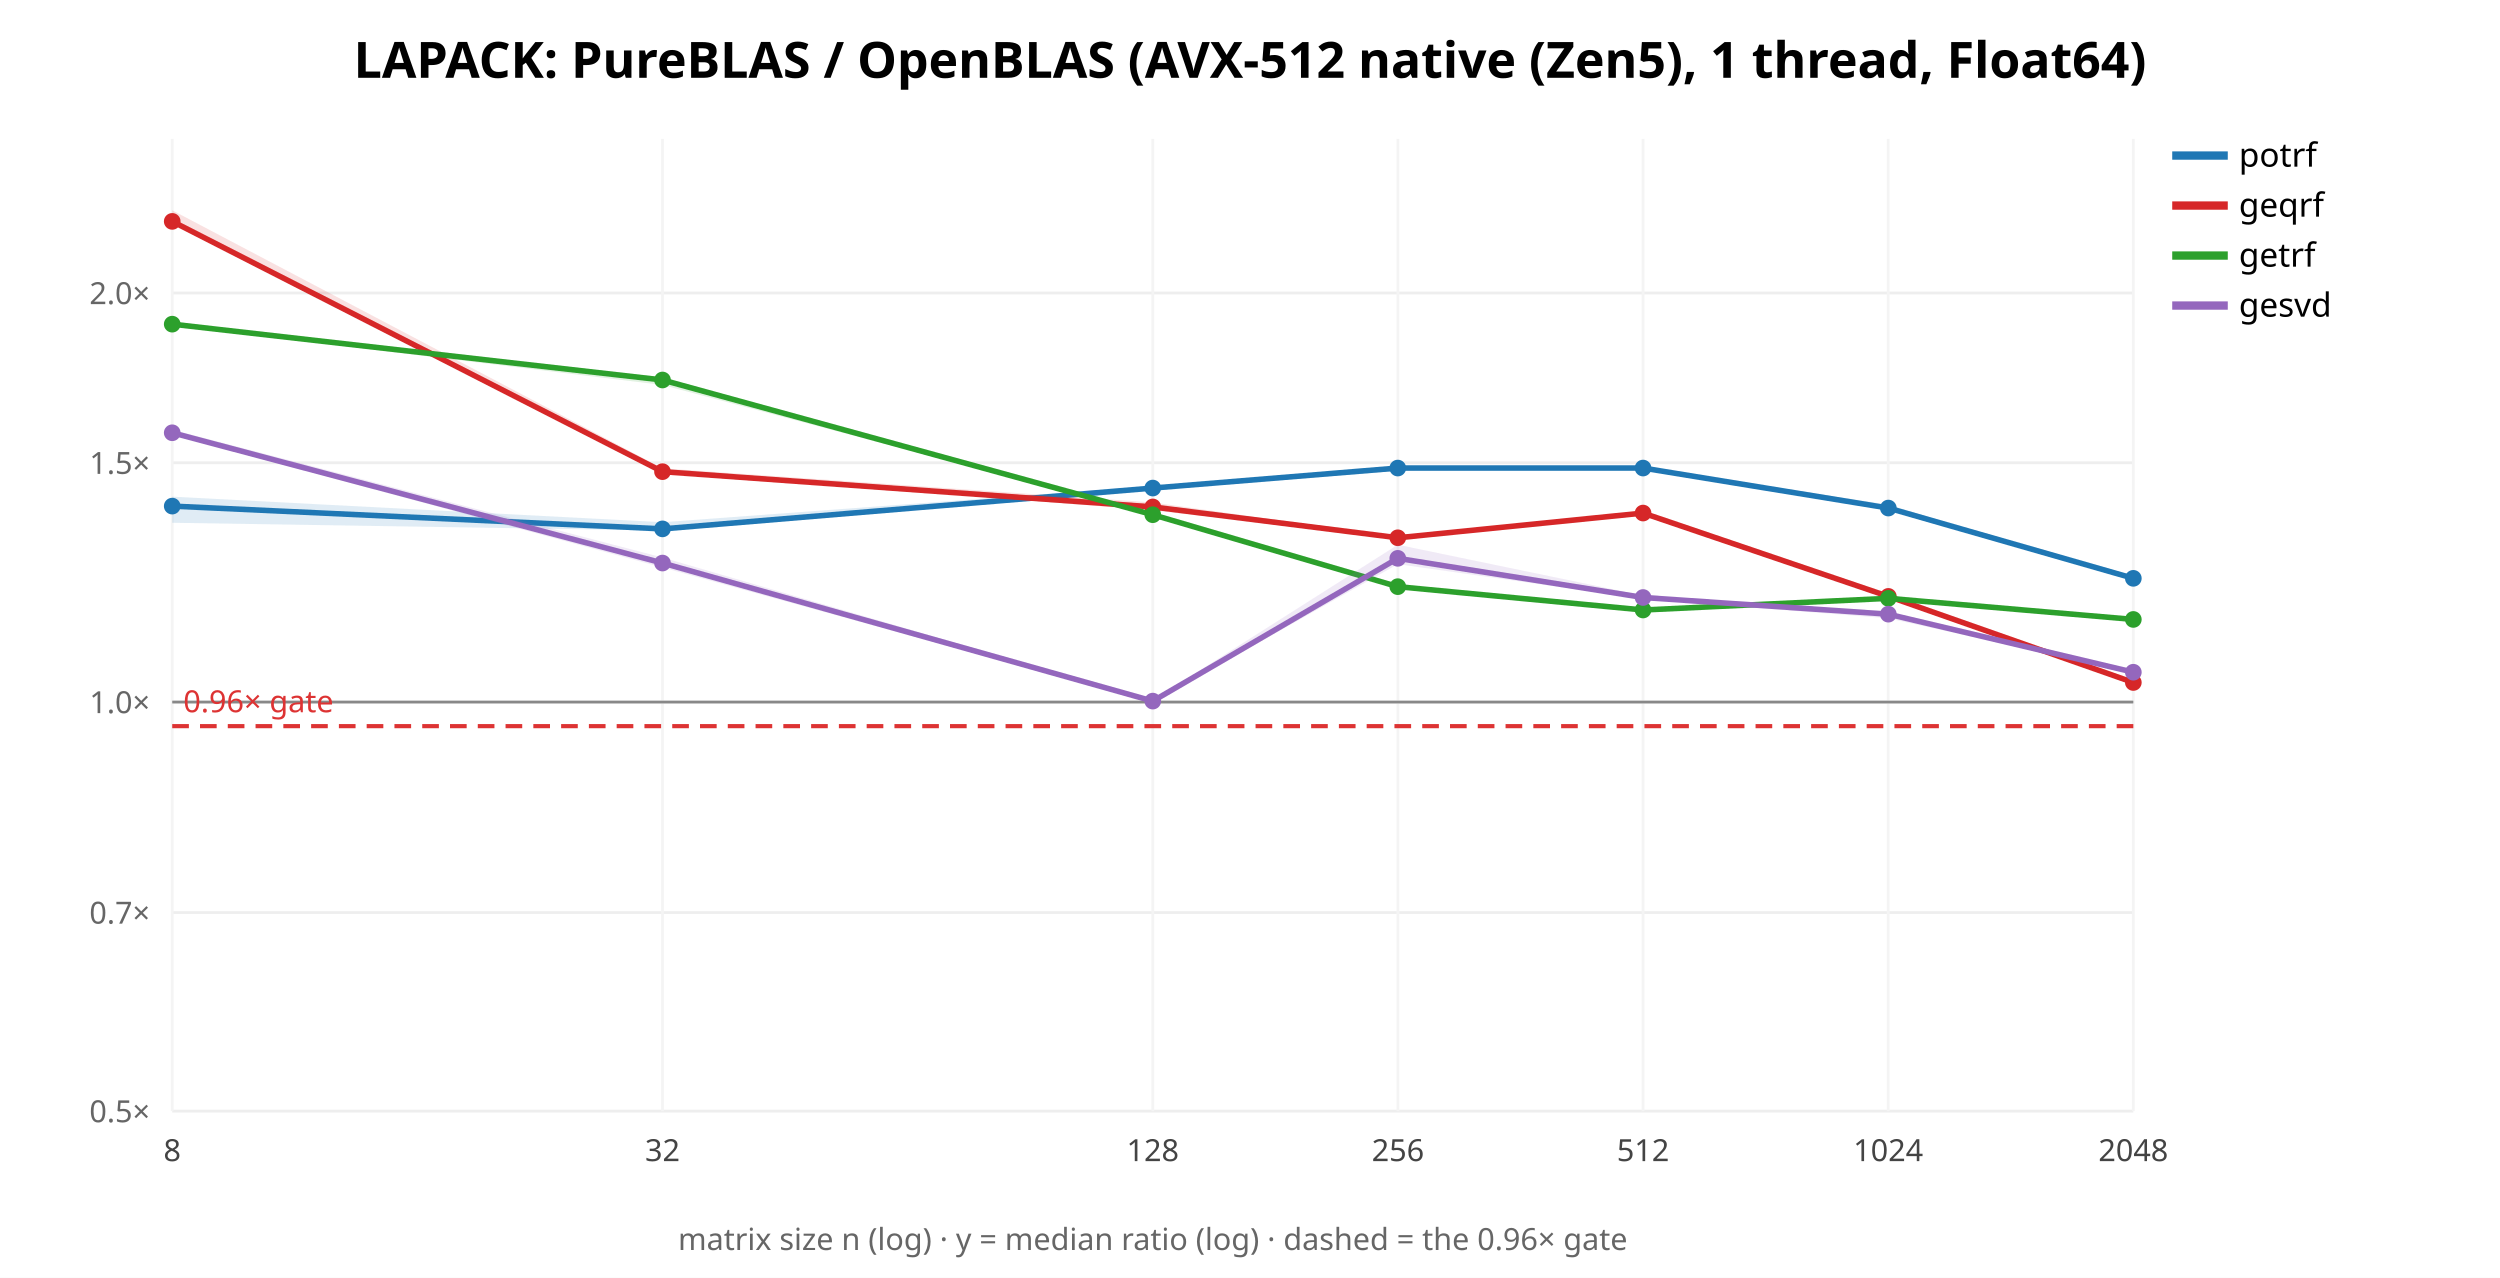
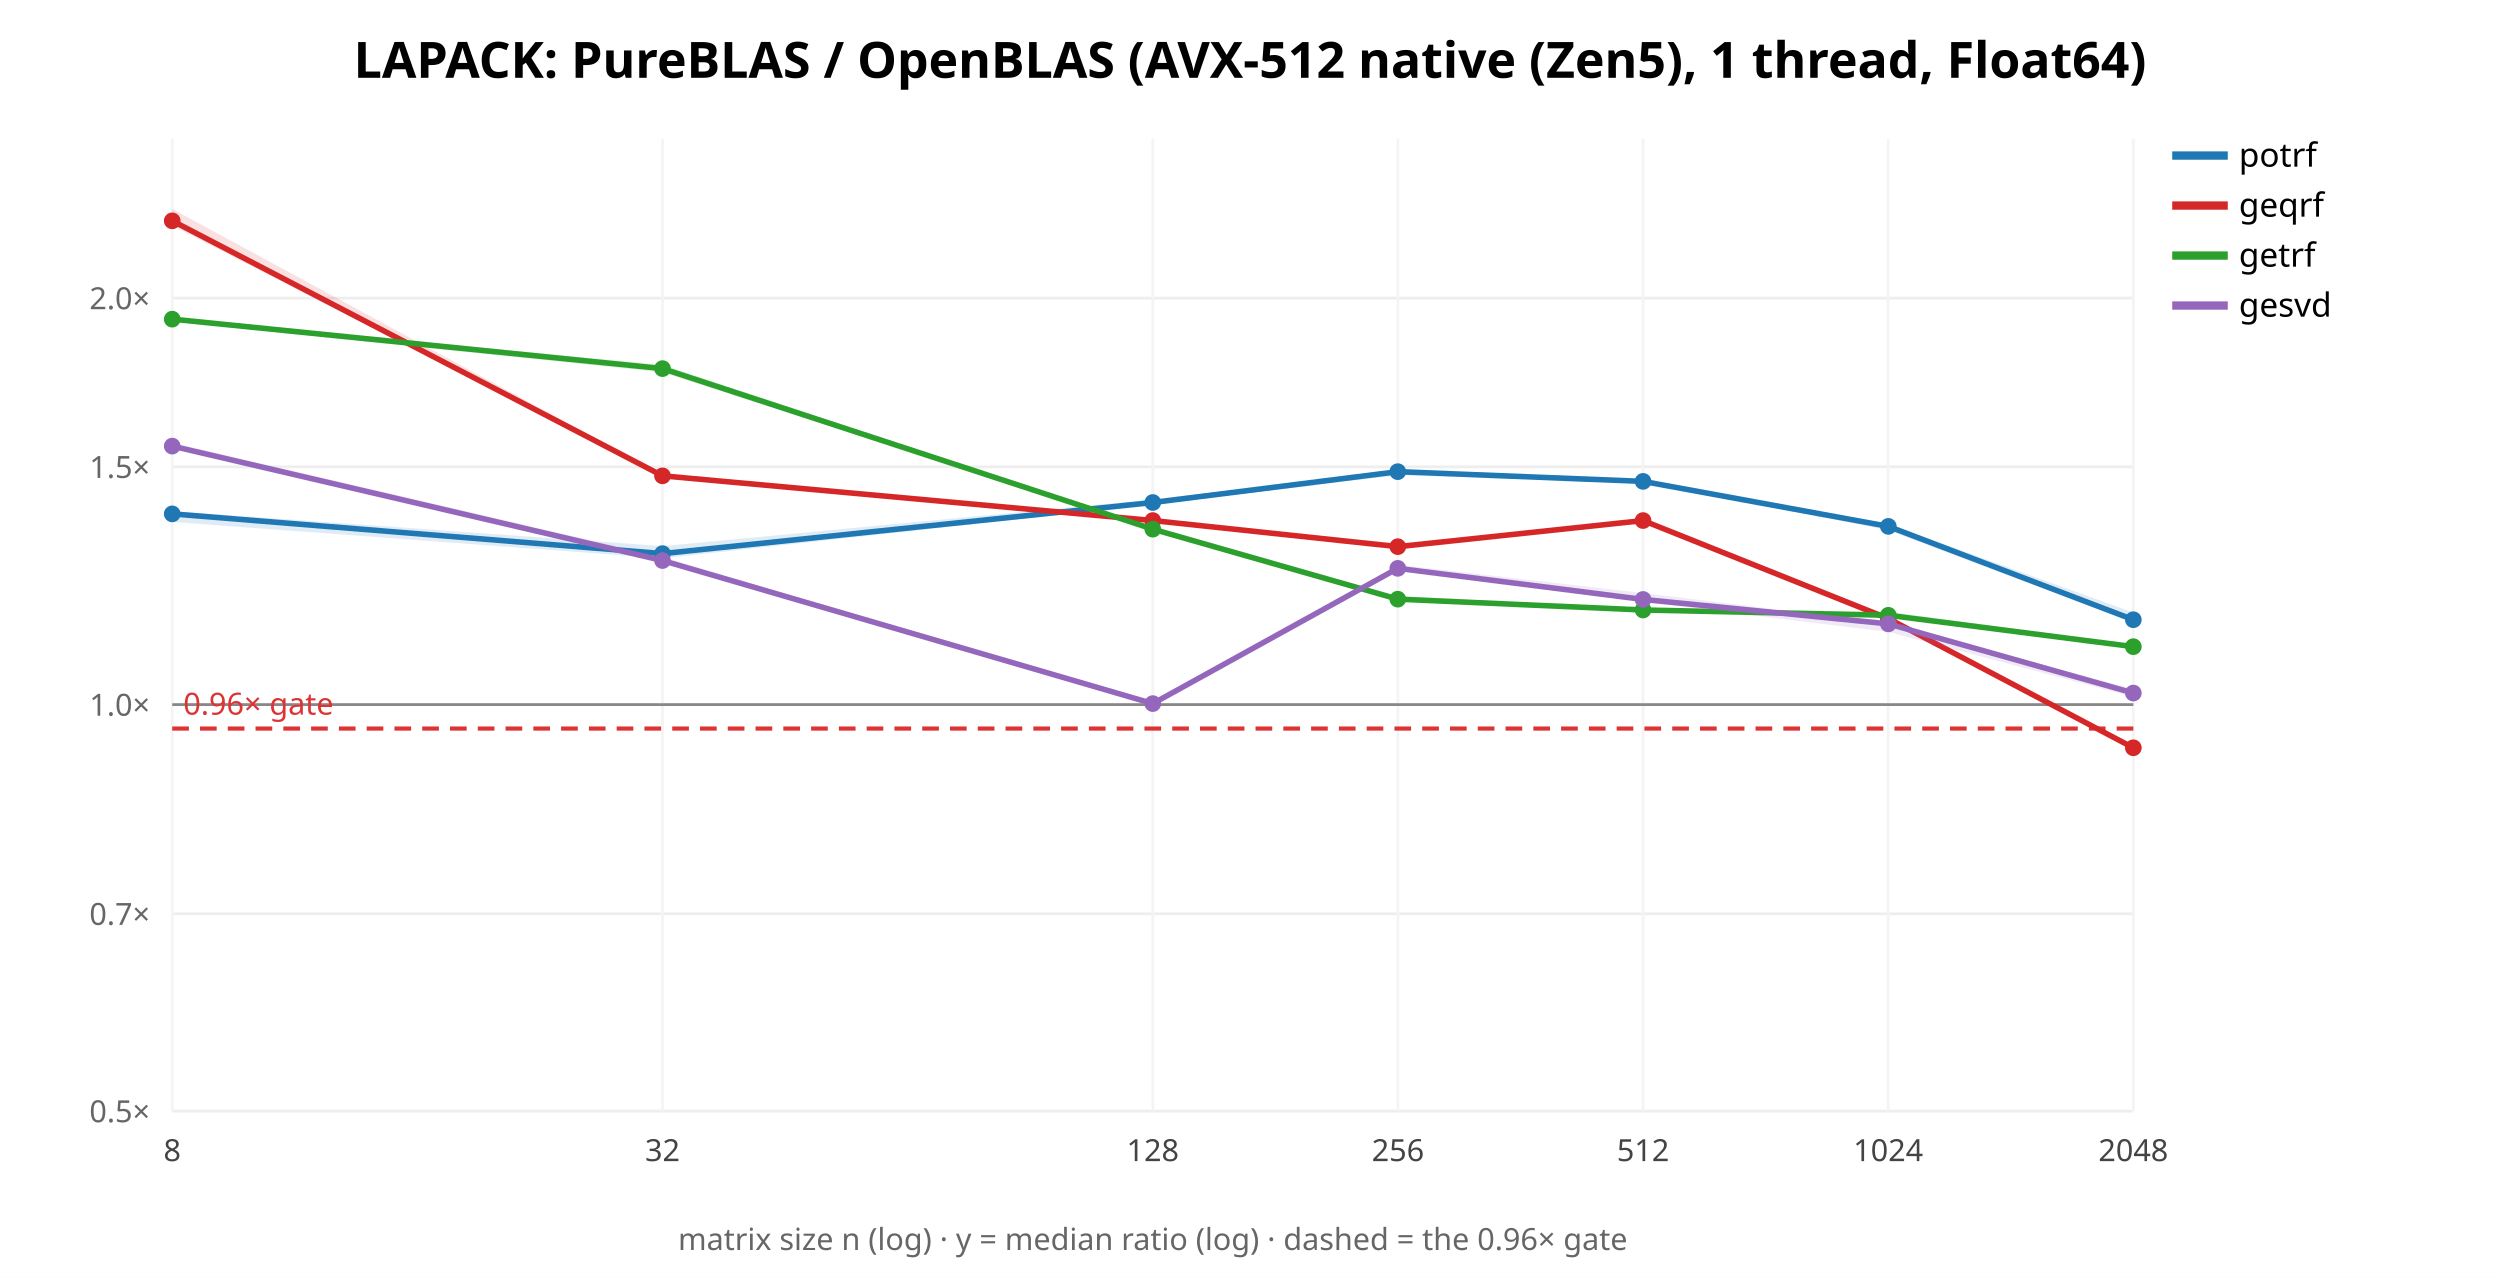
<svg xmlns="http://www.w3.org/2000/svg" width="900" height="460" font-family="sans-serif">
  <rect width="900" height="460" fill="white" />
  <text x="450.0" y="28" text-anchor="middle" font-size="18" font-weight="bold">LAPACK: PureBLAS / OpenBLAS (AVX-512 native (Zen5), 1 thread, Float64)</text>
  <line x1="62" y1="400.0" x2="768" y2="400.0" stroke="#eee" />
  <text x="54" y="404.0" text-anchor="end" font-size="11" fill="#666">0.5×</text>
-   <line x1="62" y1="328.516" x2="768" y2="328.516" stroke="#eee" />
-   <text x="54" y="332.516" text-anchor="end" font-size="11" fill="#666">0.7×</text>
-   <line x1="62" y1="252.74" x2="768" y2="252.74" stroke="#eee" />
-   <text x="54" y="256.74" text-anchor="end" font-size="11" fill="#666">1.0×</text>
-   <line x1="62" y1="166.599" x2="768" y2="166.599" stroke="#eee" />
-   <text x="54" y="170.599" text-anchor="end" font-size="11" fill="#666">1.5×</text>
-   <line x1="62" y1="105.48" x2="768" y2="105.48" stroke="#eee" />
-   <text x="54" y="109.48" text-anchor="end" font-size="11" fill="#666">2.0×</text>
+   <line x1="62" y1="328.962" x2="768" y2="328.962" stroke="#eee" />
+   <text x="54" y="332.962" text-anchor="end" font-size="11" fill="#666">0.7×</text>
+   <line x1="62" y1="253.659" x2="768" y2="253.659" stroke="#eee" />
+   <text x="54" y="257.659" text-anchor="end" font-size="11" fill="#666">1.0×</text>
+   <line x1="62" y1="168.056" x2="768" y2="168.056" stroke="#eee" />
+   <text x="54" y="172.056" text-anchor="end" font-size="11" fill="#666">1.5×</text>
+   <line x1="62" y1="107.319" x2="768" y2="107.319" stroke="#eee" />
+   <text x="54" y="111.319" text-anchor="end" font-size="11" fill="#666">2.0×</text>
  <line x1="62.0" y1="50" x2="62.0" y2="400" stroke="#f4f4f4" />
  <text x="62.0" y="418" text-anchor="middle" font-size="11" fill="#444">8</text>
  <line x1="238.5" y1="50" x2="238.5" y2="400" stroke="#f4f4f4" />
  <text x="238.5" y="418" text-anchor="middle" font-size="11" fill="#444">32</text>
  <line x1="415.0" y1="50" x2="415.0" y2="400" stroke="#f4f4f4" />
  <text x="415.0" y="418" text-anchor="middle" font-size="11" fill="#444">128</text>
  <line x1="503.25" y1="50" x2="503.25" y2="400" stroke="#f4f4f4" />
  <text x="503.25" y="418" text-anchor="middle" font-size="11" fill="#444">256</text>
  <line x1="591.5" y1="50" x2="591.5" y2="400" stroke="#f4f4f4" />
  <text x="591.5" y="418" text-anchor="middle" font-size="11" fill="#444">512</text>
  <line x1="679.75" y1="50" x2="679.75" y2="400" stroke="#f4f4f4" />
  <text x="679.75" y="418" text-anchor="middle" font-size="11" fill="#444">1024</text>
  <line x1="768.0" y1="50" x2="768.0" y2="400" stroke="#f4f4f4" />
  <text x="768.0" y="418" text-anchor="middle" font-size="11" fill="#444">2048</text>
-   <line x1="62" y1="252.74" x2="768" y2="252.74" stroke="#888" />
-   <line x1="62" y1="261.413" x2="768" y2="261.413" stroke="#d33" stroke-width="1.5" stroke-dasharray="6 4" />
-   <text x="66" y="256.413" font-size="11" fill="#d33">0.96× gate</text>
-   <polygon points="62.0,178.8 238.5,188.0 415.0,175.0 503.2,167.7 591.5,168.1 679.8,181.7 768.0,208.1 768.0,208.3 679.8,183.4 591.5,168.8 503.2,169.5 415.0,176.4 238.5,191.0 62.0,188.2" fill="#1f77b4" opacity="0.14" stroke="none" />
-   <polyline points="62.0,182.2 238.5,190.4 415.0,175.7 503.2,168.5 591.5,168.5 679.8,182.9 768.0,208.2" fill="none" stroke="#1f77b4" stroke-width="2" />
-   <circle cx="62.0" cy="182.2" r="3" fill="#1f77b4" />
-   <circle cx="238.5" cy="190.4" r="3" fill="#1f77b4" />
-   <circle cx="415.0" cy="175.7" r="3" fill="#1f77b4" />
-   <circle cx="503.2" cy="168.5" r="3" fill="#1f77b4" />
-   <circle cx="591.5" cy="168.5" r="3" fill="#1f77b4" />
-   <circle cx="679.8" cy="182.9" r="3" fill="#1f77b4" />
-   <circle cx="768.0" cy="208.2" r="3" fill="#1f77b4" />
+   <line x1="62" y1="253.659" x2="768" y2="253.659" stroke="#888" />
+   <line x1="62" y1="262.278" x2="768" y2="262.278" stroke="#d33" stroke-width="1.5" stroke-dasharray="6 4" />
+   <text x="66" y="257.278" font-size="11" fill="#d33">0.96× gate</text>
+   <polygon points="62.0,184.0 238.5,196.6 415.0,179.8 503.2,169.5 591.5,172.9 679.8,188.7 768.0,220.5 768.0,224.1 679.8,190.9 591.5,173.5 503.2,171.1 415.0,181.6 238.5,201.0 62.0,187.9" fill="#1f77b4" opacity="0.14" stroke="none" />
+   <polyline points="62.0,185.0 238.5,199.3 415.0,180.9 503.2,169.8 591.5,173.3 679.8,189.5 768.0,223.1" fill="none" stroke="#1f77b4" stroke-width="2" />
+   <circle cx="62.0" cy="185.0" r="3" fill="#1f77b4" />
+   <circle cx="238.5" cy="199.3" r="3" fill="#1f77b4" />
+   <circle cx="415.0" cy="180.9" r="3" fill="#1f77b4" />
+   <circle cx="503.2" cy="169.8" r="3" fill="#1f77b4" />
+   <circle cx="591.5" cy="173.3" r="3" fill="#1f77b4" />
+   <circle cx="679.8" cy="189.5" r="3" fill="#1f77b4" />
+   <circle cx="768.0" cy="223.1" r="3" fill="#1f77b4" />
  <line x1="782" y1="56" x2="802" y2="56" stroke="#1f77b4" stroke-width="3" />
  <text x="806" y="60" font-size="12">potrf</text>
-   <polygon points="62.0,75.7 238.5,168.6 415.0,180.9 503.2,193.3 591.5,184.4 679.8,214.3 768.0,245.5 768.0,245.9 679.8,215.3 591.5,185.1 503.2,194.0 415.0,183.7 238.5,170.0 62.0,80.5" fill="#d62728" opacity="0.14" stroke="none" />
-   <polyline points="62.0,79.7 238.5,169.8 415.0,182.5 503.2,193.6 591.5,184.7 679.8,214.7 768.0,245.7" fill="none" stroke="#d62728" stroke-width="2" />
-   <circle cx="62.0" cy="79.7" r="3" fill="#d62728" />
-   <circle cx="238.5" cy="169.8" r="3" fill="#d62728" />
-   <circle cx="415.0" cy="182.5" r="3" fill="#d62728" />
-   <circle cx="503.2" cy="193.6" r="3" fill="#d62728" />
-   <circle cx="591.5" cy="184.7" r="3" fill="#d62728" />
-   <circle cx="679.8" cy="214.7" r="3" fill="#d62728" />
-   <circle cx="768.0" cy="245.7" r="3" fill="#d62728" />
+   <polygon points="62.0,75.2 238.5,170.8 415.0,187.3 503.2,195.6 591.5,187.4 679.8,221.5 768.0,269.1 768.0,269.4 679.8,224.0 591.5,187.6 503.2,196.8 415.0,187.7 238.5,171.5 62.0,81.2" fill="#d62728" opacity="0.14" stroke="none" />
+   <polyline points="62.0,79.5 238.5,171.3 415.0,187.4 503.2,196.8 591.5,187.4 679.8,222.7 768.0,269.2" fill="none" stroke="#d62728" stroke-width="2" />
+   <circle cx="62.0" cy="79.5" r="3" fill="#d62728" />
+   <circle cx="238.5" cy="171.3" r="3" fill="#d62728" />
+   <circle cx="415.0" cy="187.4" r="3" fill="#d62728" />
+   <circle cx="503.2" cy="196.8" r="3" fill="#d62728" />
+   <circle cx="591.5" cy="187.4" r="3" fill="#d62728" />
+   <circle cx="679.8" cy="222.7" r="3" fill="#d62728" />
+   <circle cx="768.0" cy="269.2" r="3" fill="#d62728" />
  <line x1="782" y1="74" x2="802" y2="74" stroke="#d62728" stroke-width="3" />
  <text x="806" y="78" font-size="12">geqrf</text>
-   <polygon points="62.0,116.3 238.5,135.9 415.0,185.1 503.2,210.5 591.5,219.5 679.8,215.2 768.0,222.9 768.0,223.1 679.8,215.9 591.5,219.6 503.2,211.6 415.0,185.4 238.5,138.6 62.0,117.1" fill="#2ca02c" opacity="0.14" stroke="none" />
-   <polyline points="62.0,116.7 238.5,136.8 415.0,185.3 503.2,211.2 591.5,219.6 679.8,215.4 768.0,223.0" fill="none" stroke="#2ca02c" stroke-width="2" />
-   <circle cx="62.0" cy="116.7" r="3" fill="#2ca02c" />
-   <circle cx="238.5" cy="136.8" r="3" fill="#2ca02c" />
-   <circle cx="415.0" cy="185.3" r="3" fill="#2ca02c" />
-   <circle cx="503.2" cy="211.2" r="3" fill="#2ca02c" />
+   <polygon points="62.0,114.8 238.5,131.3 415.0,190.3 503.2,214.5 591.5,219.5 679.8,220.1 768.0,232.5 768.0,232.9 679.8,222.2 591.5,219.7 503.2,216.0 415.0,190.6 238.5,134.1 62.0,115.7" fill="#2ca02c" opacity="0.14" stroke="none" />
+   <polyline points="62.0,114.9 238.5,132.7 415.0,190.5 503.2,215.7 591.5,219.6 679.8,221.5 768.0,232.8" fill="none" stroke="#2ca02c" stroke-width="2" />
+   <circle cx="62.0" cy="114.9" r="3" fill="#2ca02c" />
+   <circle cx="238.5" cy="132.7" r="3" fill="#2ca02c" />
+   <circle cx="415.0" cy="190.5" r="3" fill="#2ca02c" />
+   <circle cx="503.2" cy="215.7" r="3" fill="#2ca02c" />
  <circle cx="591.5" cy="219.6" r="3" fill="#2ca02c" />
-   <circle cx="679.8" cy="215.4" r="3" fill="#2ca02c" />
-   <circle cx="768.0" cy="223.0" r="3" fill="#2ca02c" />
+   <circle cx="679.8" cy="221.5" r="3" fill="#2ca02c" />
+   <circle cx="768.0" cy="232.8" r="3" fill="#2ca02c" />
  <line x1="782" y1="92" x2="802" y2="92" stroke="#2ca02c" stroke-width="3" />
  <text x="806" y="96" font-size="12">getrf</text>
-   <polygon points="62.0,154.7 238.5,200.7 415.0,252.1 503.2,196.1 591.5,214.4 679.8,220.6 768.0,242.0 768.0,242.0 679.8,222.6 591.5,215.6 503.2,203.1 415.0,252.8 238.5,204.3 62.0,156.5" fill="#9467bd" opacity="0.14" stroke="none" />
-   <polyline points="62.0,155.8 238.5,202.7 415.0,252.4 503.2,201.0 591.5,215.1 679.8,221.1 768.0,242.0" fill="none" stroke="#9467bd" stroke-width="2" />
-   <circle cx="62.0" cy="155.8" r="3" fill="#9467bd" />
-   <circle cx="238.5" cy="202.7" r="3" fill="#9467bd" />
-   <circle cx="415.0" cy="252.4" r="3" fill="#9467bd" />
-   <circle cx="503.2" cy="201.0" r="3" fill="#9467bd" />
-   <circle cx="591.5" cy="215.1" r="3" fill="#9467bd" />
-   <circle cx="679.8" cy="221.1" r="3" fill="#9467bd" />
-   <circle cx="768.0" cy="242.0" r="3" fill="#9467bd" />
+   <polygon points="62.0,159.4 238.5,200.5 415.0,253.2 503.2,203.3 591.5,213.5 679.8,224.3 768.0,248.1 768.0,250.9 679.8,227.5 591.5,216.7 503.2,205.3 415.0,253.5 238.5,202.2 62.0,161.3" fill="#9467bd" opacity="0.14" stroke="none" />
+   <polyline points="62.0,160.6 238.5,201.8 415.0,253.3 503.2,204.6 591.5,215.8 679.8,224.6 768.0,249.5" fill="none" stroke="#9467bd" stroke-width="2" />
+   <circle cx="62.0" cy="160.6" r="3" fill="#9467bd" />
+   <circle cx="238.5" cy="201.8" r="3" fill="#9467bd" />
+   <circle cx="415.0" cy="253.3" r="3" fill="#9467bd" />
+   <circle cx="503.2" cy="204.6" r="3" fill="#9467bd" />
+   <circle cx="591.5" cy="215.8" r="3" fill="#9467bd" />
+   <circle cx="679.8" cy="224.6" r="3" fill="#9467bd" />
+   <circle cx="768.0" cy="249.5" r="3" fill="#9467bd" />
  <line x1="782" y1="110" x2="802" y2="110" stroke="#9467bd" stroke-width="3" />
  <text x="806" y="114" font-size="12">gesvd</text>
  <text x="415.0" y="450" text-anchor="middle" font-size="11" fill="#666">matrix size n (log) · y = median ratio (log) · dashed = the 0.96× gate</text>
</svg>
